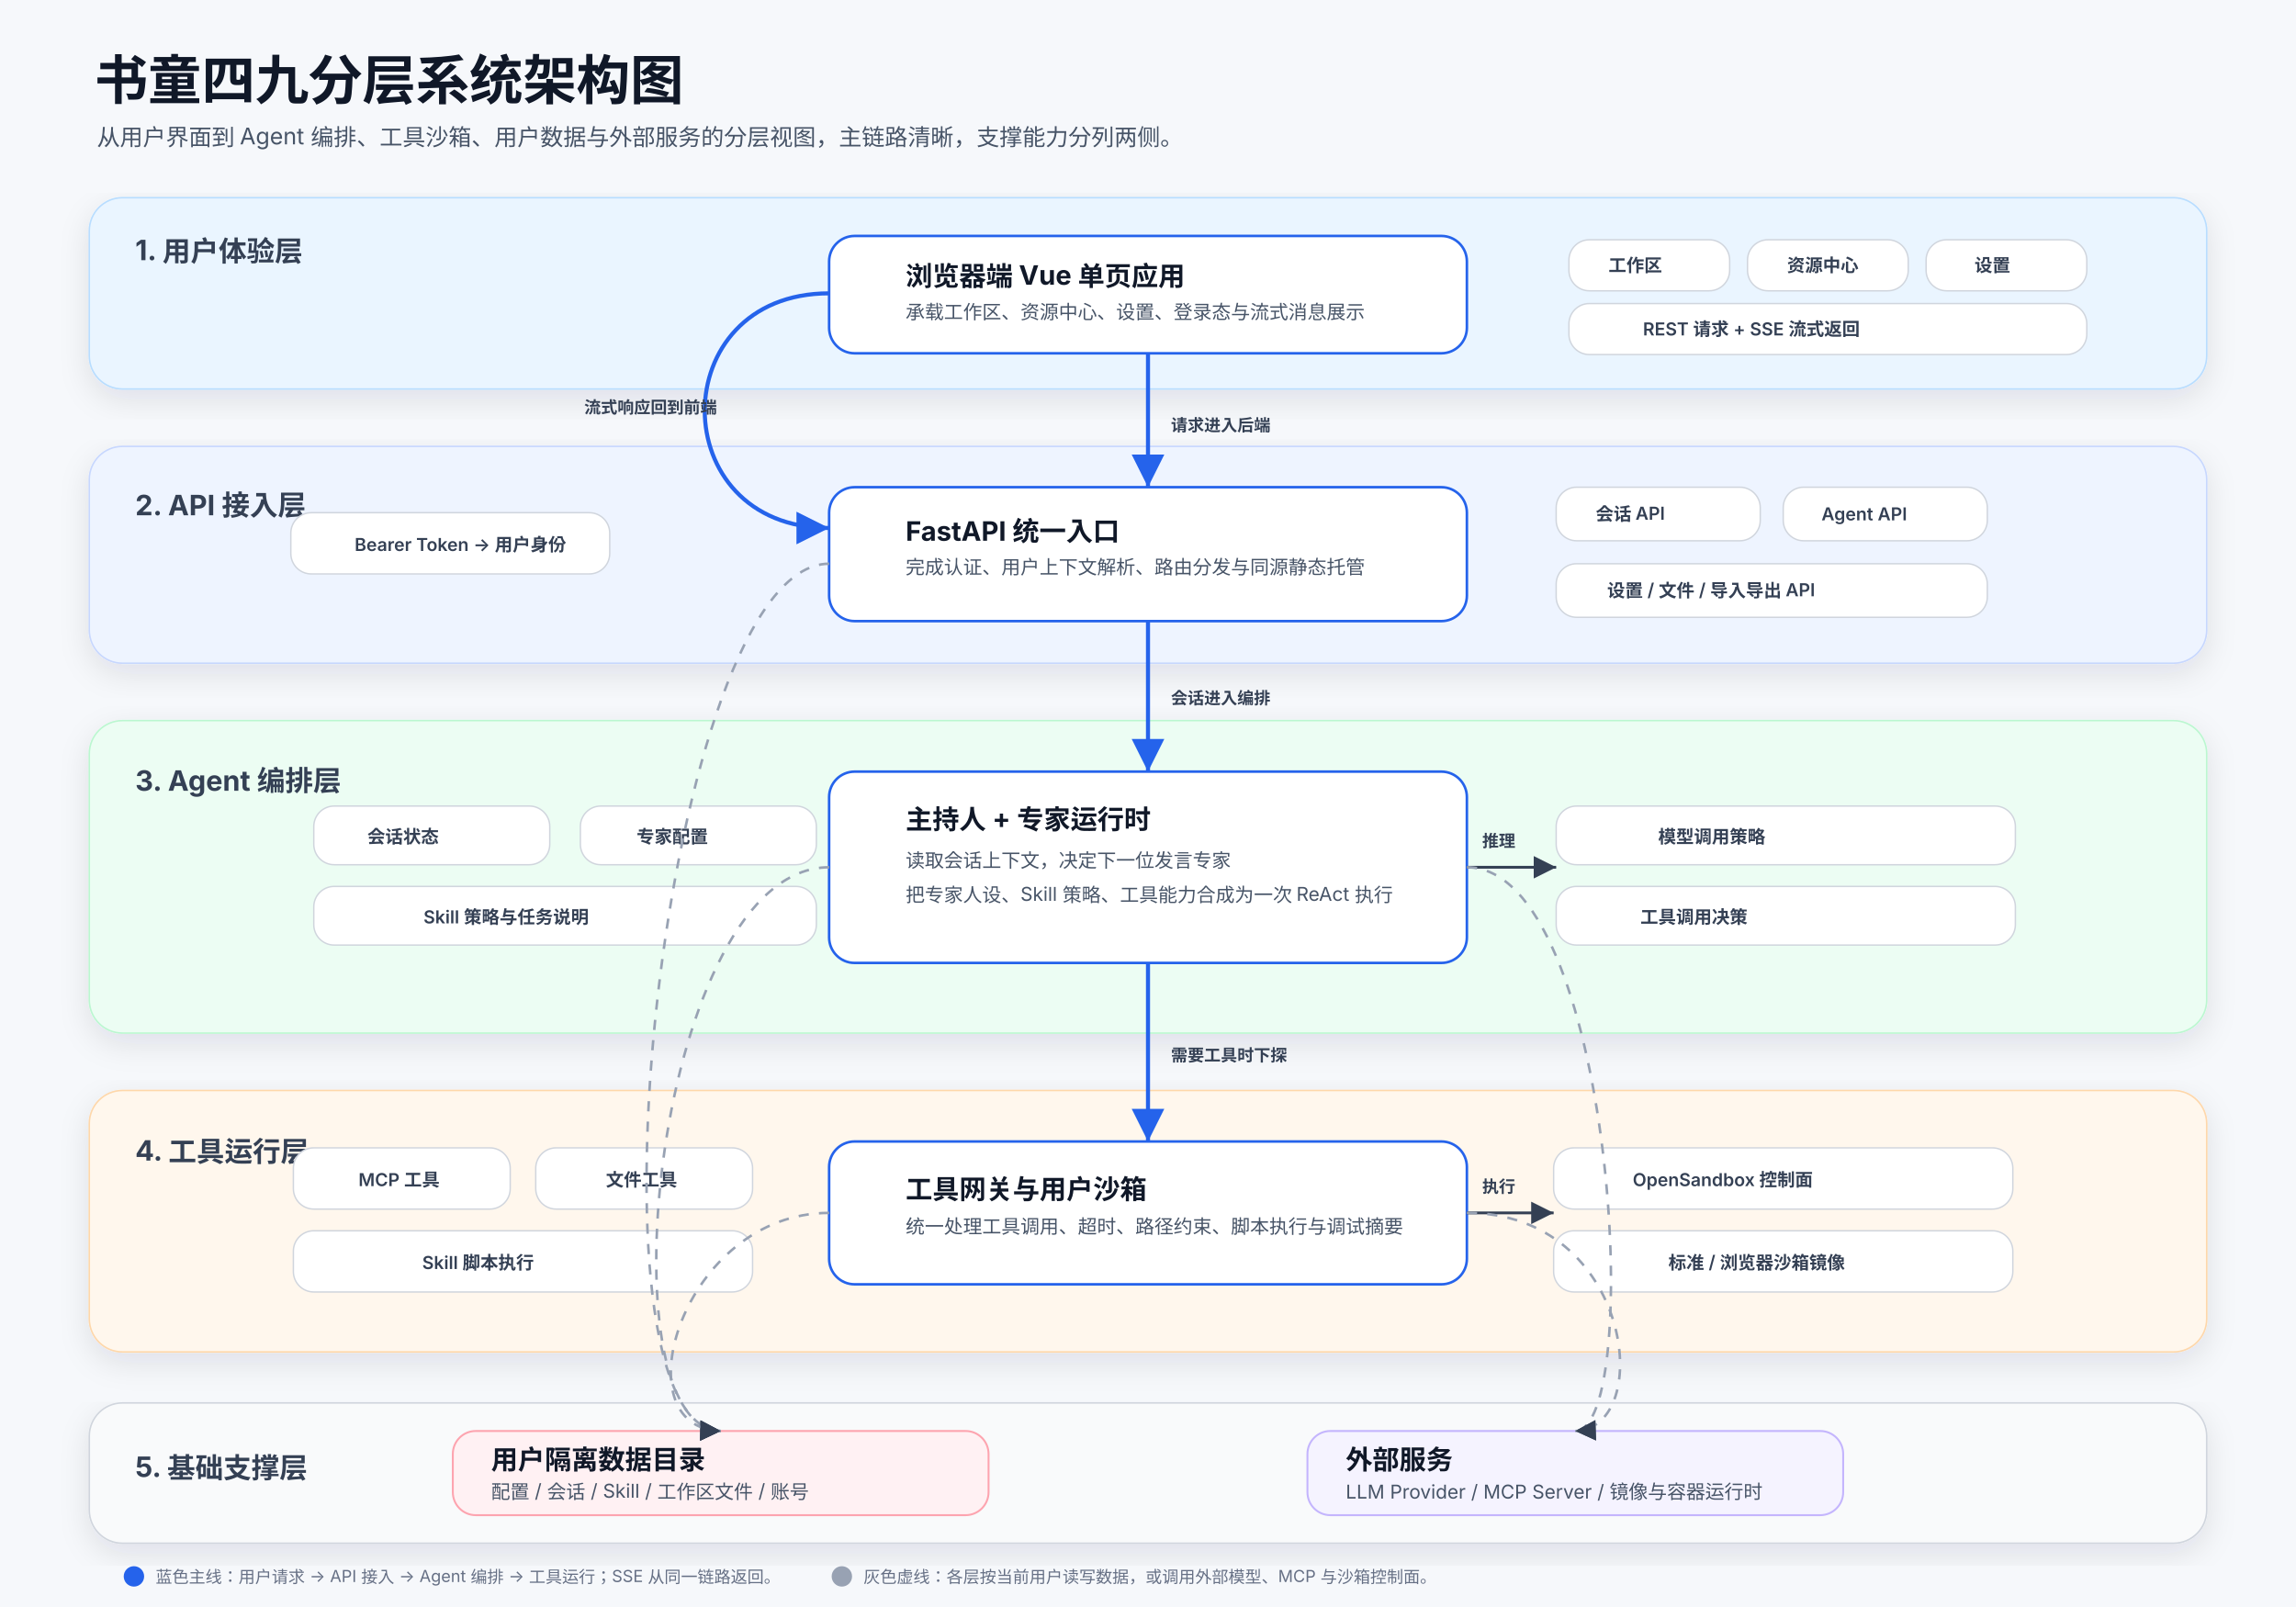
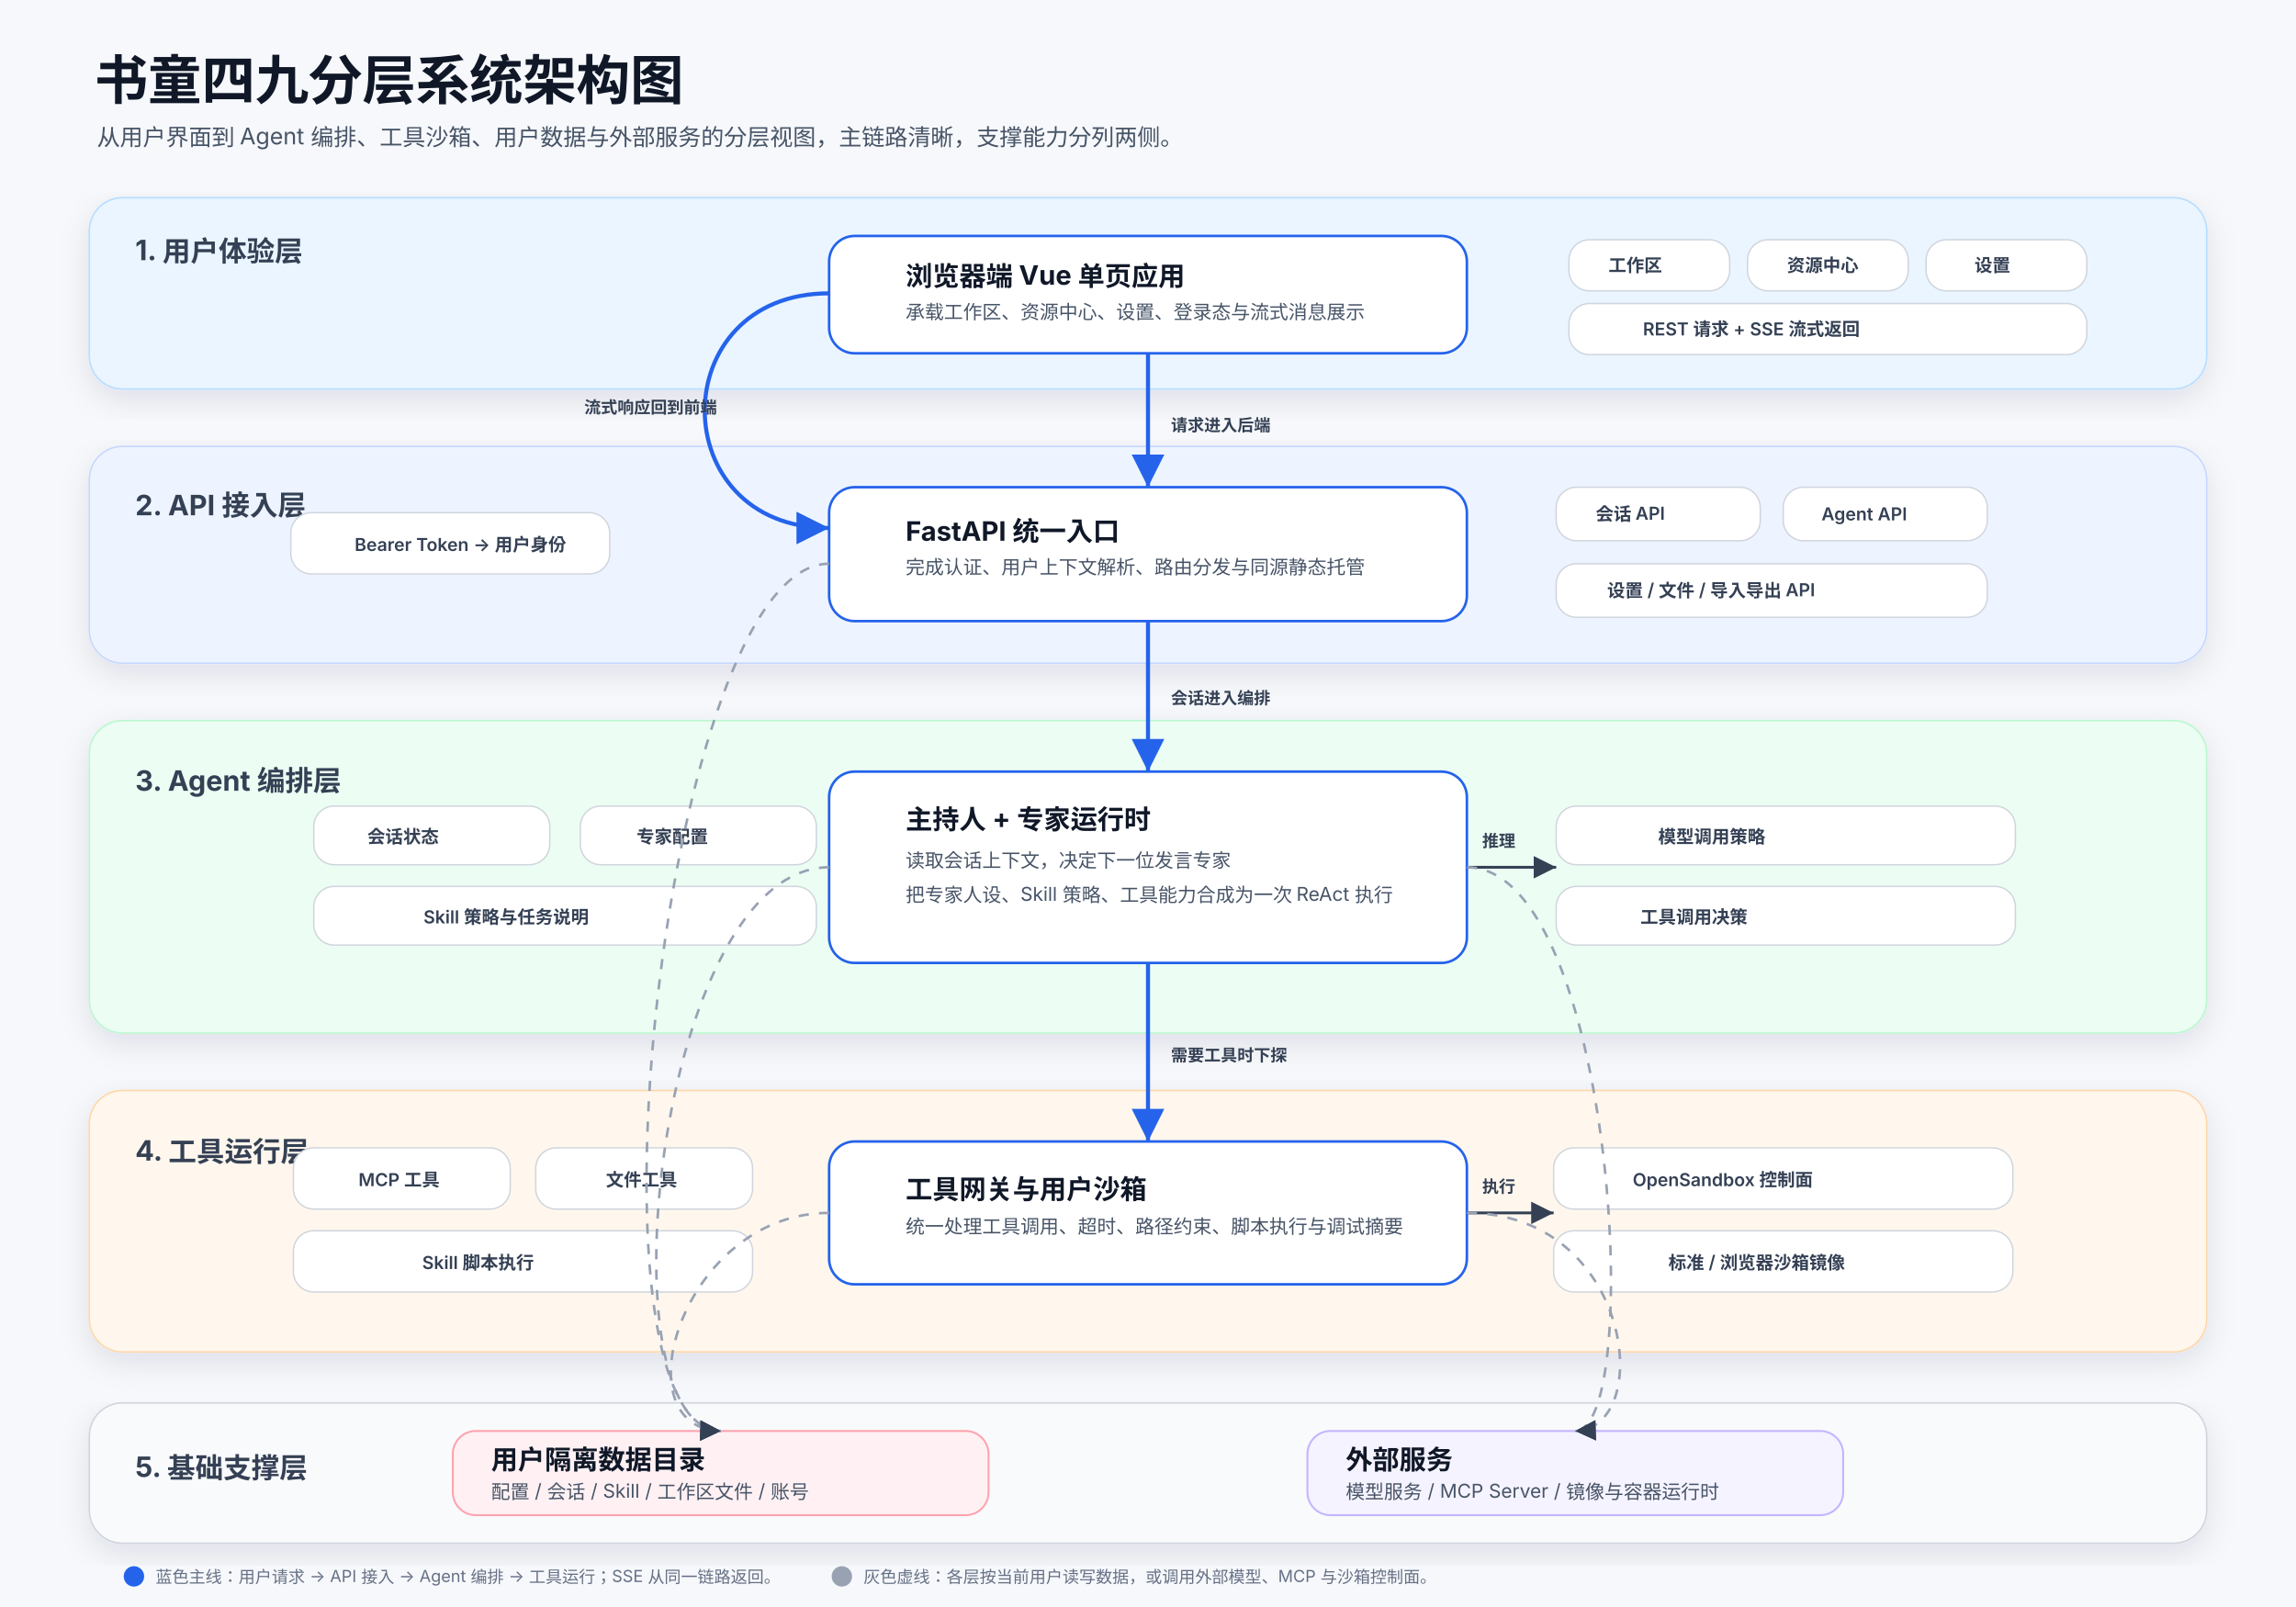
<svg xmlns="http://www.w3.org/2000/svg" width="1800" height="1260" viewBox="0 0 1800 1260" role="img" aria-labelledby="title desc">
  <defs>
    <marker id="arrow" markerWidth="12" markerHeight="12" refX="10" refY="6" orient="auto" markerUnits="strokeWidth">
      <path d="M2,2 L10,6 L2,10 Z" fill="#344054" />
    </marker>
    <marker id="arrow-blue" markerWidth="12" markerHeight="12" refX="10" refY="6" orient="auto" markerUnits="strokeWidth">
      <path d="M2,2 L10,6 L2,10 Z" fill="#2563eb" />
    </marker>
    <filter id="shadow" x="-8%" y="-8%" width="116%" height="124%">
      <feDropShadow dx="0" dy="8" stdDeviation="12" flood-color="#101828" flood-opacity="0.10" />
    </filter>
    <style>
      .bg { fill: #f6f8fb; }
      .title { font: 700 42px -apple-system, BlinkMacSystemFont, "Segoe UI", "PingFang SC", "Microsoft YaHei", sans-serif; fill: #101828; }
      .subtitle { font: 400 18px -apple-system, BlinkMacSystemFont, "Segoe UI", "PingFang SC", "Microsoft YaHei", sans-serif; fill: #475467; }
      .layer-name { font: 700 22px -apple-system, BlinkMacSystemFont, "Segoe UI", "PingFang SC", "Microsoft YaHei", sans-serif; fill: #344054; }
      .node-title { font: 700 21px -apple-system, BlinkMacSystemFont, "Segoe UI", "PingFang SC", "Microsoft YaHei", sans-serif; fill: #101828; }
      .node-text { font: 400 15px -apple-system, BlinkMacSystemFont, "Segoe UI", "PingFang SC", "Microsoft YaHei", sans-serif; fill: #475467; }
      .chip-text { font: 600 14px -apple-system, BlinkMacSystemFont, "Segoe UI", "PingFang SC", "Microsoft YaHei", sans-serif; fill: #344054; }
      .label { font: 600 13px -apple-system, BlinkMacSystemFont, "Segoe UI", "PingFang SC", "Microsoft YaHei", sans-serif; fill: #344054; }
      .small { font: 400 13px -apple-system, BlinkMacSystemFont, "Segoe UI", "PingFang SC", "Microsoft YaHei", sans-serif; fill: #667085; }
      .layer { rx: 26; stroke-width: 1.2; filter: url(#shadow); }
      .ui-layer { fill: #eaf5ff; stroke: #b8ddff; }
      .api-layer { fill: #eef4ff; stroke: #c7d7fe; }
      .agent-layer { fill: #ecfdf3; stroke: #bbf7d0; }
      .runtime-layer { fill: #fff7ed; stroke: #fed7aa; }
      .base-layer { fill: #f9fafb; stroke: #d0d5dd; }
      .node { fill: #ffffff; stroke: #d0d5dd; stroke-width: 1.5; rx: 18; }
      .node-strong { fill: #ffffff; stroke: #2563eb; stroke-width: 2; rx: 20; }
      .chip { fill: #ffffff; stroke: #d0d5dd; stroke-width: 1.1; rx: 16; }
      .data { fill: #fff1f3; stroke: #fda4af; }
      .external { fill: #f5f3ff; stroke: #c4b5fd; }
      .arrow-main { fill: none; stroke: #2563eb; stroke-width: 3.2; marker-end: url(#arrow-blue); }
      .arrow-side { fill: none; stroke: #344054; stroke-width: 2.2; marker-end: url(#arrow); }
      .arrow-soft { fill: none; stroke: #98a2b3; stroke-width: 2; stroke-dasharray: 8 8; marker-end: url(#arrow); }
      .legend { fill: #ffffff; stroke: #d0d5dd; stroke-width: 1; rx: 18; }
    </style>
  </defs>
  <rect class="bg" width="1800" height="1260" />
  <text class="title" x="74" y="78">书童四九分层系统架构图</text>
  <text class="subtitle" x="76" y="114">从用户界面到 Agent 编排、工具沙箱、用户数据与外部服务的分层视图，主链路清晰，支撑能力分列两侧。</text>
  <rect class="layer ui-layer" x="70" y="155" width="1660" height="150" />
  <text class="layer-name" x="106" y="204">1. 用户体验层</text>
  <rect class="node-strong" x="650" y="185" width="500" height="92" />
  <text class="node-title" x="710" y="224">浏览器端 Vue 单页应用</text>
  <text class="node-text" x="710" y="250">承载工作区、资源中心、设置、登录态与流式消息展示</text>
  <rect class="chip" x="1230" y="188" width="126" height="40" />
  <text class="chip-text" x="1261" y="213">工作区</text>
  <rect class="chip" x="1370" y="188" width="126" height="40" />
  <text class="chip-text" x="1401" y="213">资源中心</text>
  <rect class="chip" x="1510" y="188" width="126" height="40" />
  <text class="chip-text" x="1548" y="213">设置</text>
  <rect class="chip" x="1230" y="238" width="406" height="40" />
  <text class="chip-text" x="1288" y="263">REST 请求 + SSE 流式返回</text>
  <rect class="layer api-layer" x="70" y="350" width="1660" height="170" />
  <text class="layer-name" x="106" y="404">2. API 接入层</text>
  <rect class="node-strong" x="650" y="382" width="500" height="105" />
  <text class="node-title" x="710" y="424">FastAPI 统一入口</text>
  <text class="node-text" x="710" y="450">完成认证、用户上下文解析、路由分发与同源静态托管</text>
  <rect class="chip" x="1220" y="382" width="160" height="42" />
  <text class="chip-text" x="1251" y="408">会话 API</text>
  <rect class="chip" x="1398" y="382" width="160" height="42" />
  <text class="chip-text" x="1428" y="408">Agent API</text>
  <rect class="chip" x="1220" y="442" width="338" height="42" />
  <text class="chip-text" x="1260" y="468">设置 / 文件 / 导入导出 API</text>
  <rect class="chip" x="228" y="402" width="250" height="48" />
  <text class="chip-text" x="278" y="432">Bearer Token → 用户身份</text>
  <rect class="layer agent-layer" x="70" y="565" width="1660" height="245" />
  <text class="layer-name" x="106" y="620">3. Agent 编排层</text>
  <rect class="node-strong" x="650" y="605" width="500" height="150" />
  <text class="node-title" x="710" y="650">主持人 + 专家运行时</text>
  <text class="node-text" x="710" y="680">读取会话上下文，决定下一位发言专家</text>
  <text class="node-text" x="710" y="707">把专家人设、Skill 策略、工具能力合成为一次 ReAct 执行</text>
  <rect class="chip" x="246" y="632" width="185" height="46" />
  <text class="chip-text" x="288" y="661">会话状态</text>
  <rect class="chip" x="455" y="632" width="185" height="46" />
  <text class="chip-text" x="499" y="661">专家配置</text>
  <rect class="chip" x="246" y="695" width="394" height="46" />
  <text class="chip-text" x="332" y="724">Skill 策略与任务说明</text>
  <rect class="chip" x="1220" y="632" width="360" height="46" />
  <text class="chip-text" x="1300" y="661">模型调用策略</text>
  <rect class="chip" x="1220" y="695" width="360" height="46" />
  <text class="chip-text" x="1286" y="724">工具调用决策</text>
  <rect class="layer runtime-layer" x="70" y="855" width="1660" height="205" />
  <text class="layer-name" x="106" y="910">4. 工具运行层</text>
  <rect class="node-strong" x="650" y="895" width="500" height="112" />
  <text class="node-title" x="710" y="940">工具网关与用户沙箱</text>
  <text class="node-text" x="710" y="967">统一处理工具调用、超时、路径约束、脚本执行与调试摘要</text>
  <rect class="chip" x="230" y="900" width="170" height="48" />
  <text class="chip-text" x="281" y="930">MCP 工具</text>
  <rect class="chip" x="420" y="900" width="170" height="48" />
  <text class="chip-text" x="475" y="930">文件工具</text>
  <rect class="chip" x="230" y="965" width="360" height="48" />
  <text class="chip-text" x="331" y="995">Skill 脚本执行</text>
  <rect class="chip" x="1218" y="900" width="360" height="48" />
  <text class="chip-text" x="1280" y="930">OpenSandbox 控制面</text>
  <rect class="chip" x="1218" y="965" width="360" height="48" />
  <text class="chip-text" x="1308" y="995">标准 / 浏览器沙箱镜像</text>
  <rect class="layer base-layer" x="70" y="1100" width="1660" height="110" />
  <text class="layer-name" x="106" y="1158">5. 基础支撑层</text>
  <rect class="node data" x="355" y="1122" width="420" height="66" />
  <text class="node-title" x="385" y="1152">用户隔离数据目录</text>
  <text class="node-text" x="385" y="1175">配置 / 会话 / Skill / 工作区文件 / 账号</text>
  <rect class="node external" x="1025" y="1122" width="420" height="66" />
  <text class="node-title" x="1055" y="1152">外部服务</text>
-   <text class="node-text" x="1055" y="1175">LLM Provider / MCP Server / 镜像与容器运行时</text>
+   <text class="node-text" x="1055" y="1175">模型服务 / MCP Server / 镜像与容器运行时</text>
  <path class="arrow-main" d="M900 277 L900 382" />
  <text class="label" x="918" y="338">请求进入后端</text>
  <path class="arrow-main" d="M900 487 L900 605" />
  <text class="label" x="918" y="552">会话进入编排</text>
  <path class="arrow-main" d="M900 755 L900 895" />
  <text class="label" x="918" y="832">需要工具时下探</text>
  <path class="arrow-side" d="M1150 680 L1220 680" />
  <text class="label" x="1162" y="664">推理</text>
  <path class="arrow-side" d="M1150 951 L1218 951" />
  <text class="label" x="1162" y="935">执行</text>
  <path class="arrow-soft" d="M650 442 C520 442, 450 1120, 565 1122" />
  <path class="arrow-soft" d="M650 680 C515 680, 470 1120, 565 1122" />
  <path class="arrow-soft" d="M650 951 C535 951, 485 1120, 565 1122" />
  <path class="arrow-soft" d="M1150 680 C1265 680, 1290 1120, 1235 1122" />
  <path class="arrow-soft" d="M1150 951 C1280 951, 1298 1120, 1235 1122" />
  <path class="arrow-main" d="M650 230 C520 230, 520 414, 650 414" />
  <text class="label" x="458" y="324">流式响应回到前端</text>
  <rect class="legend" x="70" y="1230" width="1660" height="1" opacity="0" />
  <circle cx="105" cy="1236" r="8" fill="#2563eb" />
  <text class="small" x="122" y="1241">蓝色主线：用户请求 → API 接入 → Agent 编排 → 工具运行；SSE 从同一链路返回。</text>
  <circle cx="660" cy="1236" r="8" fill="#98a2b3" />
  <text class="small" x="677" y="1241">灰色虚线：各层按当前用户读写数据，或调用外部模型、MCP 与沙箱控制面。</text>
</svg>
